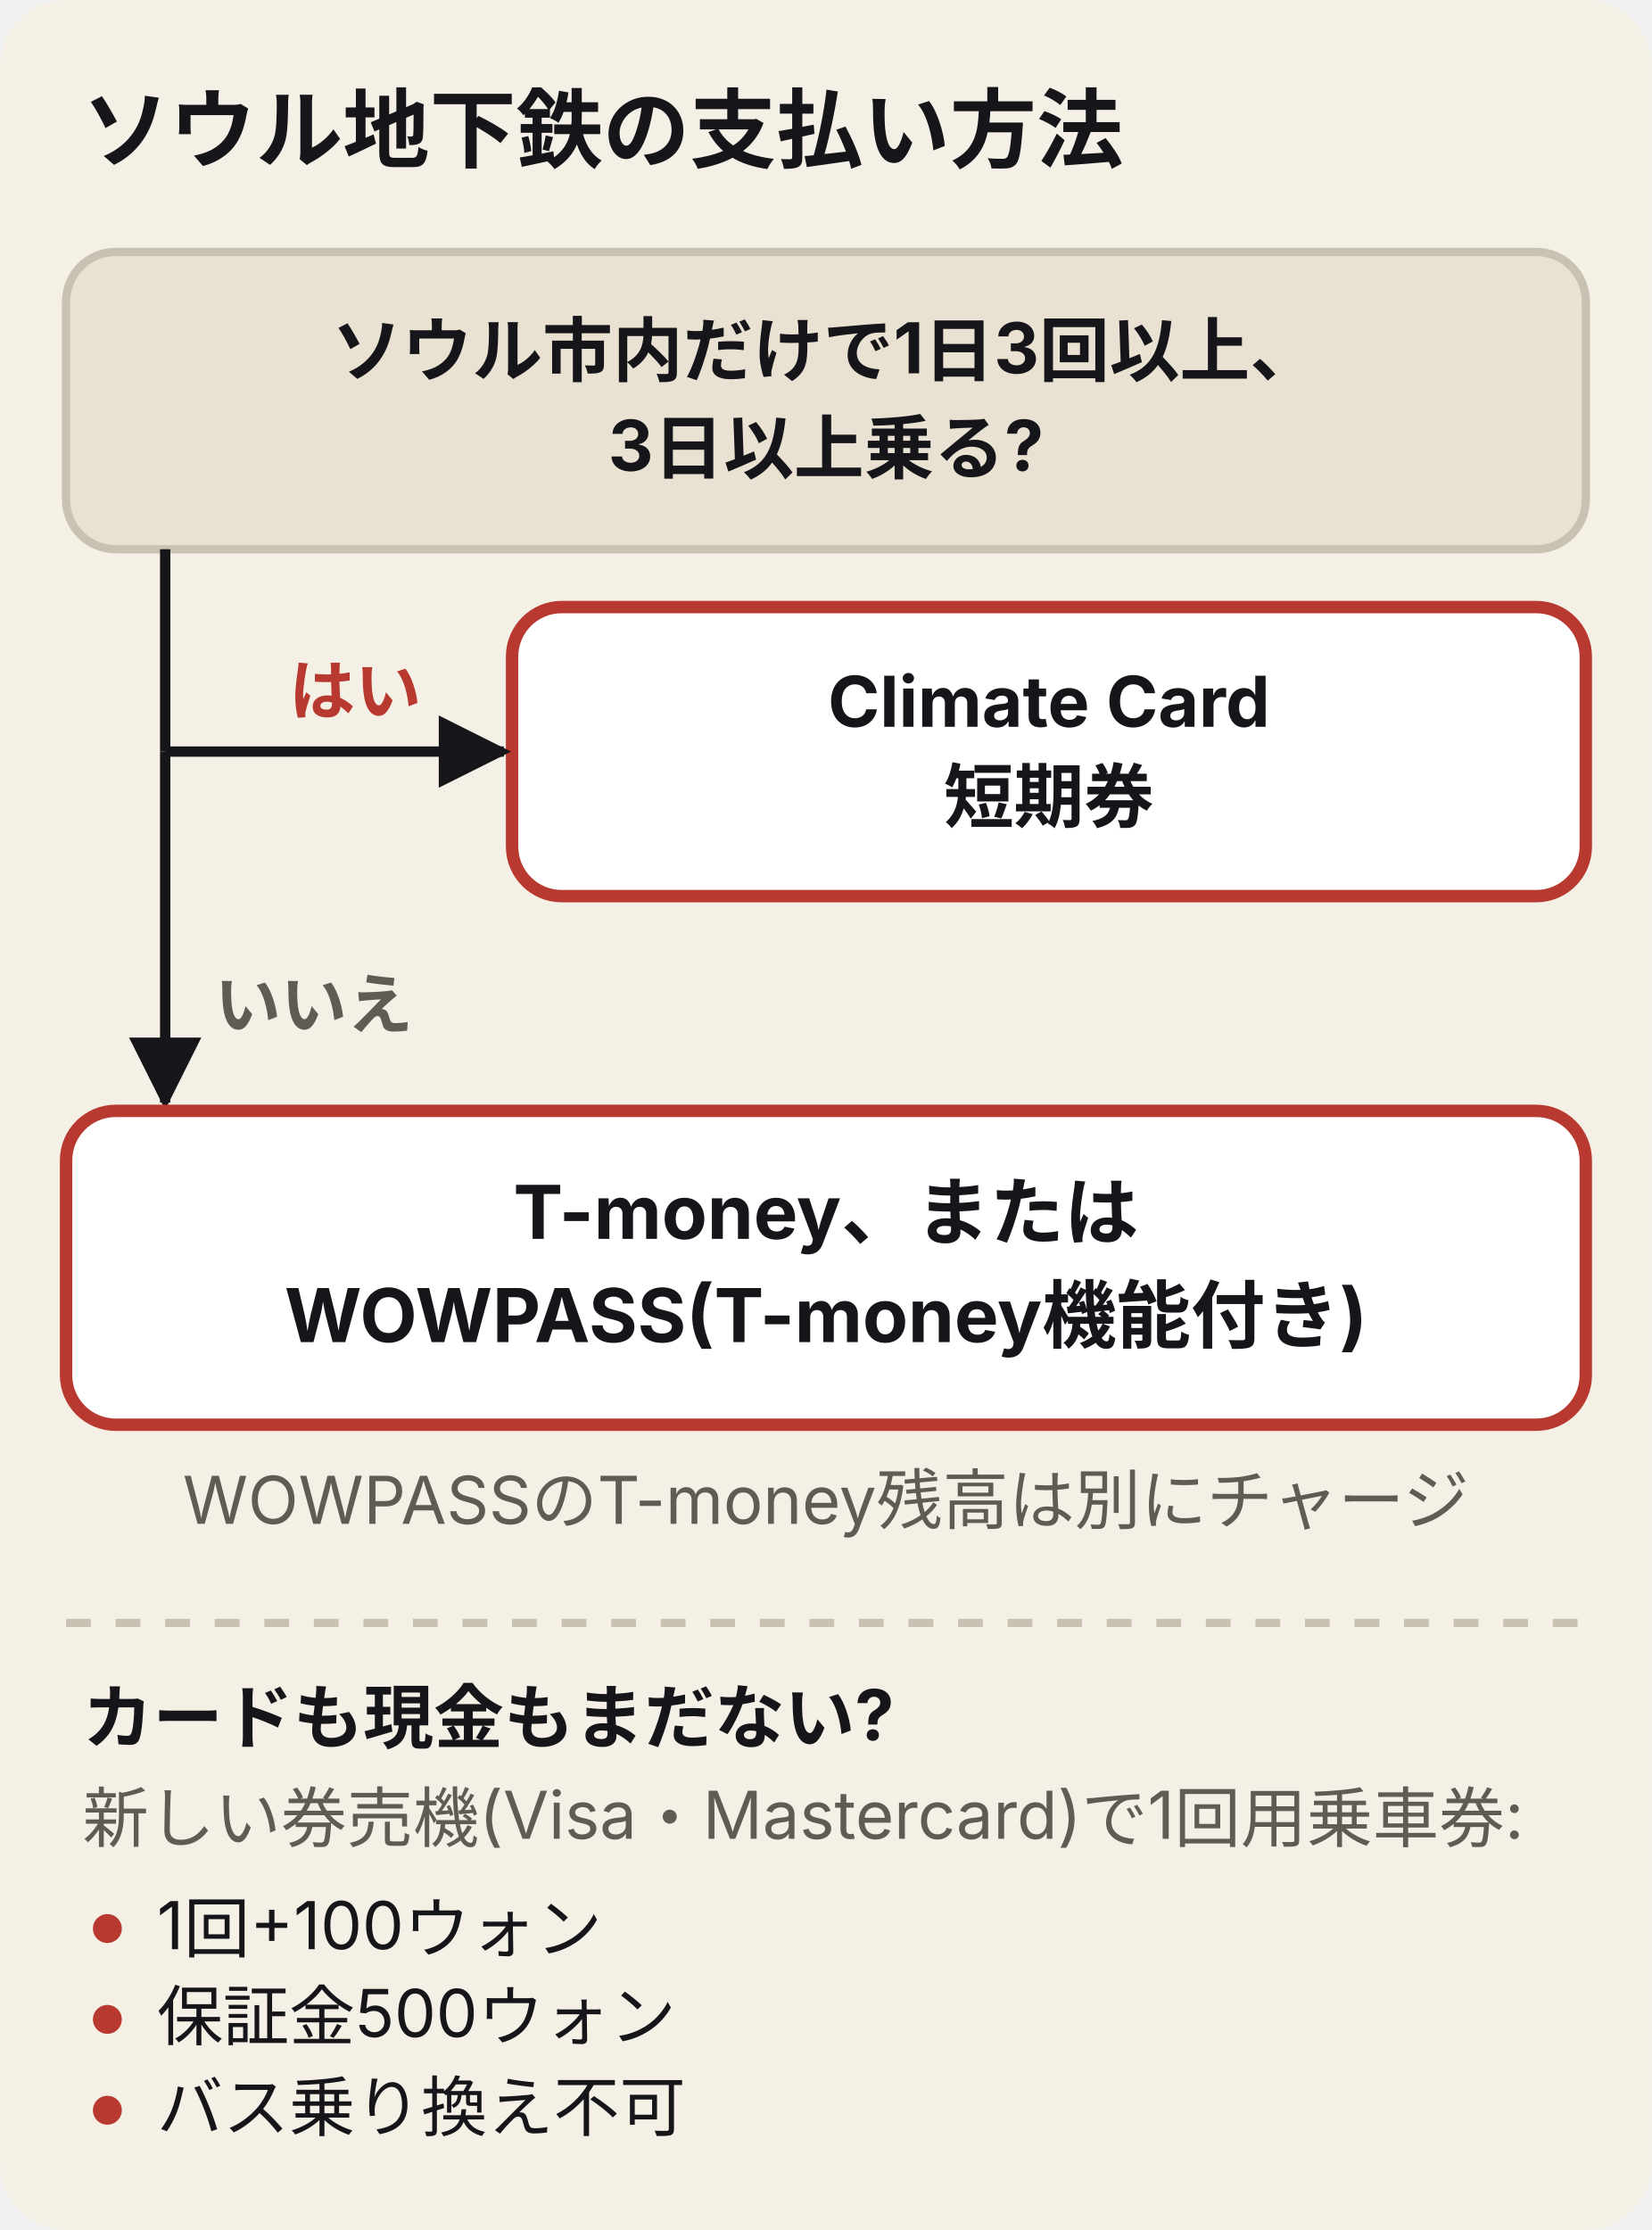
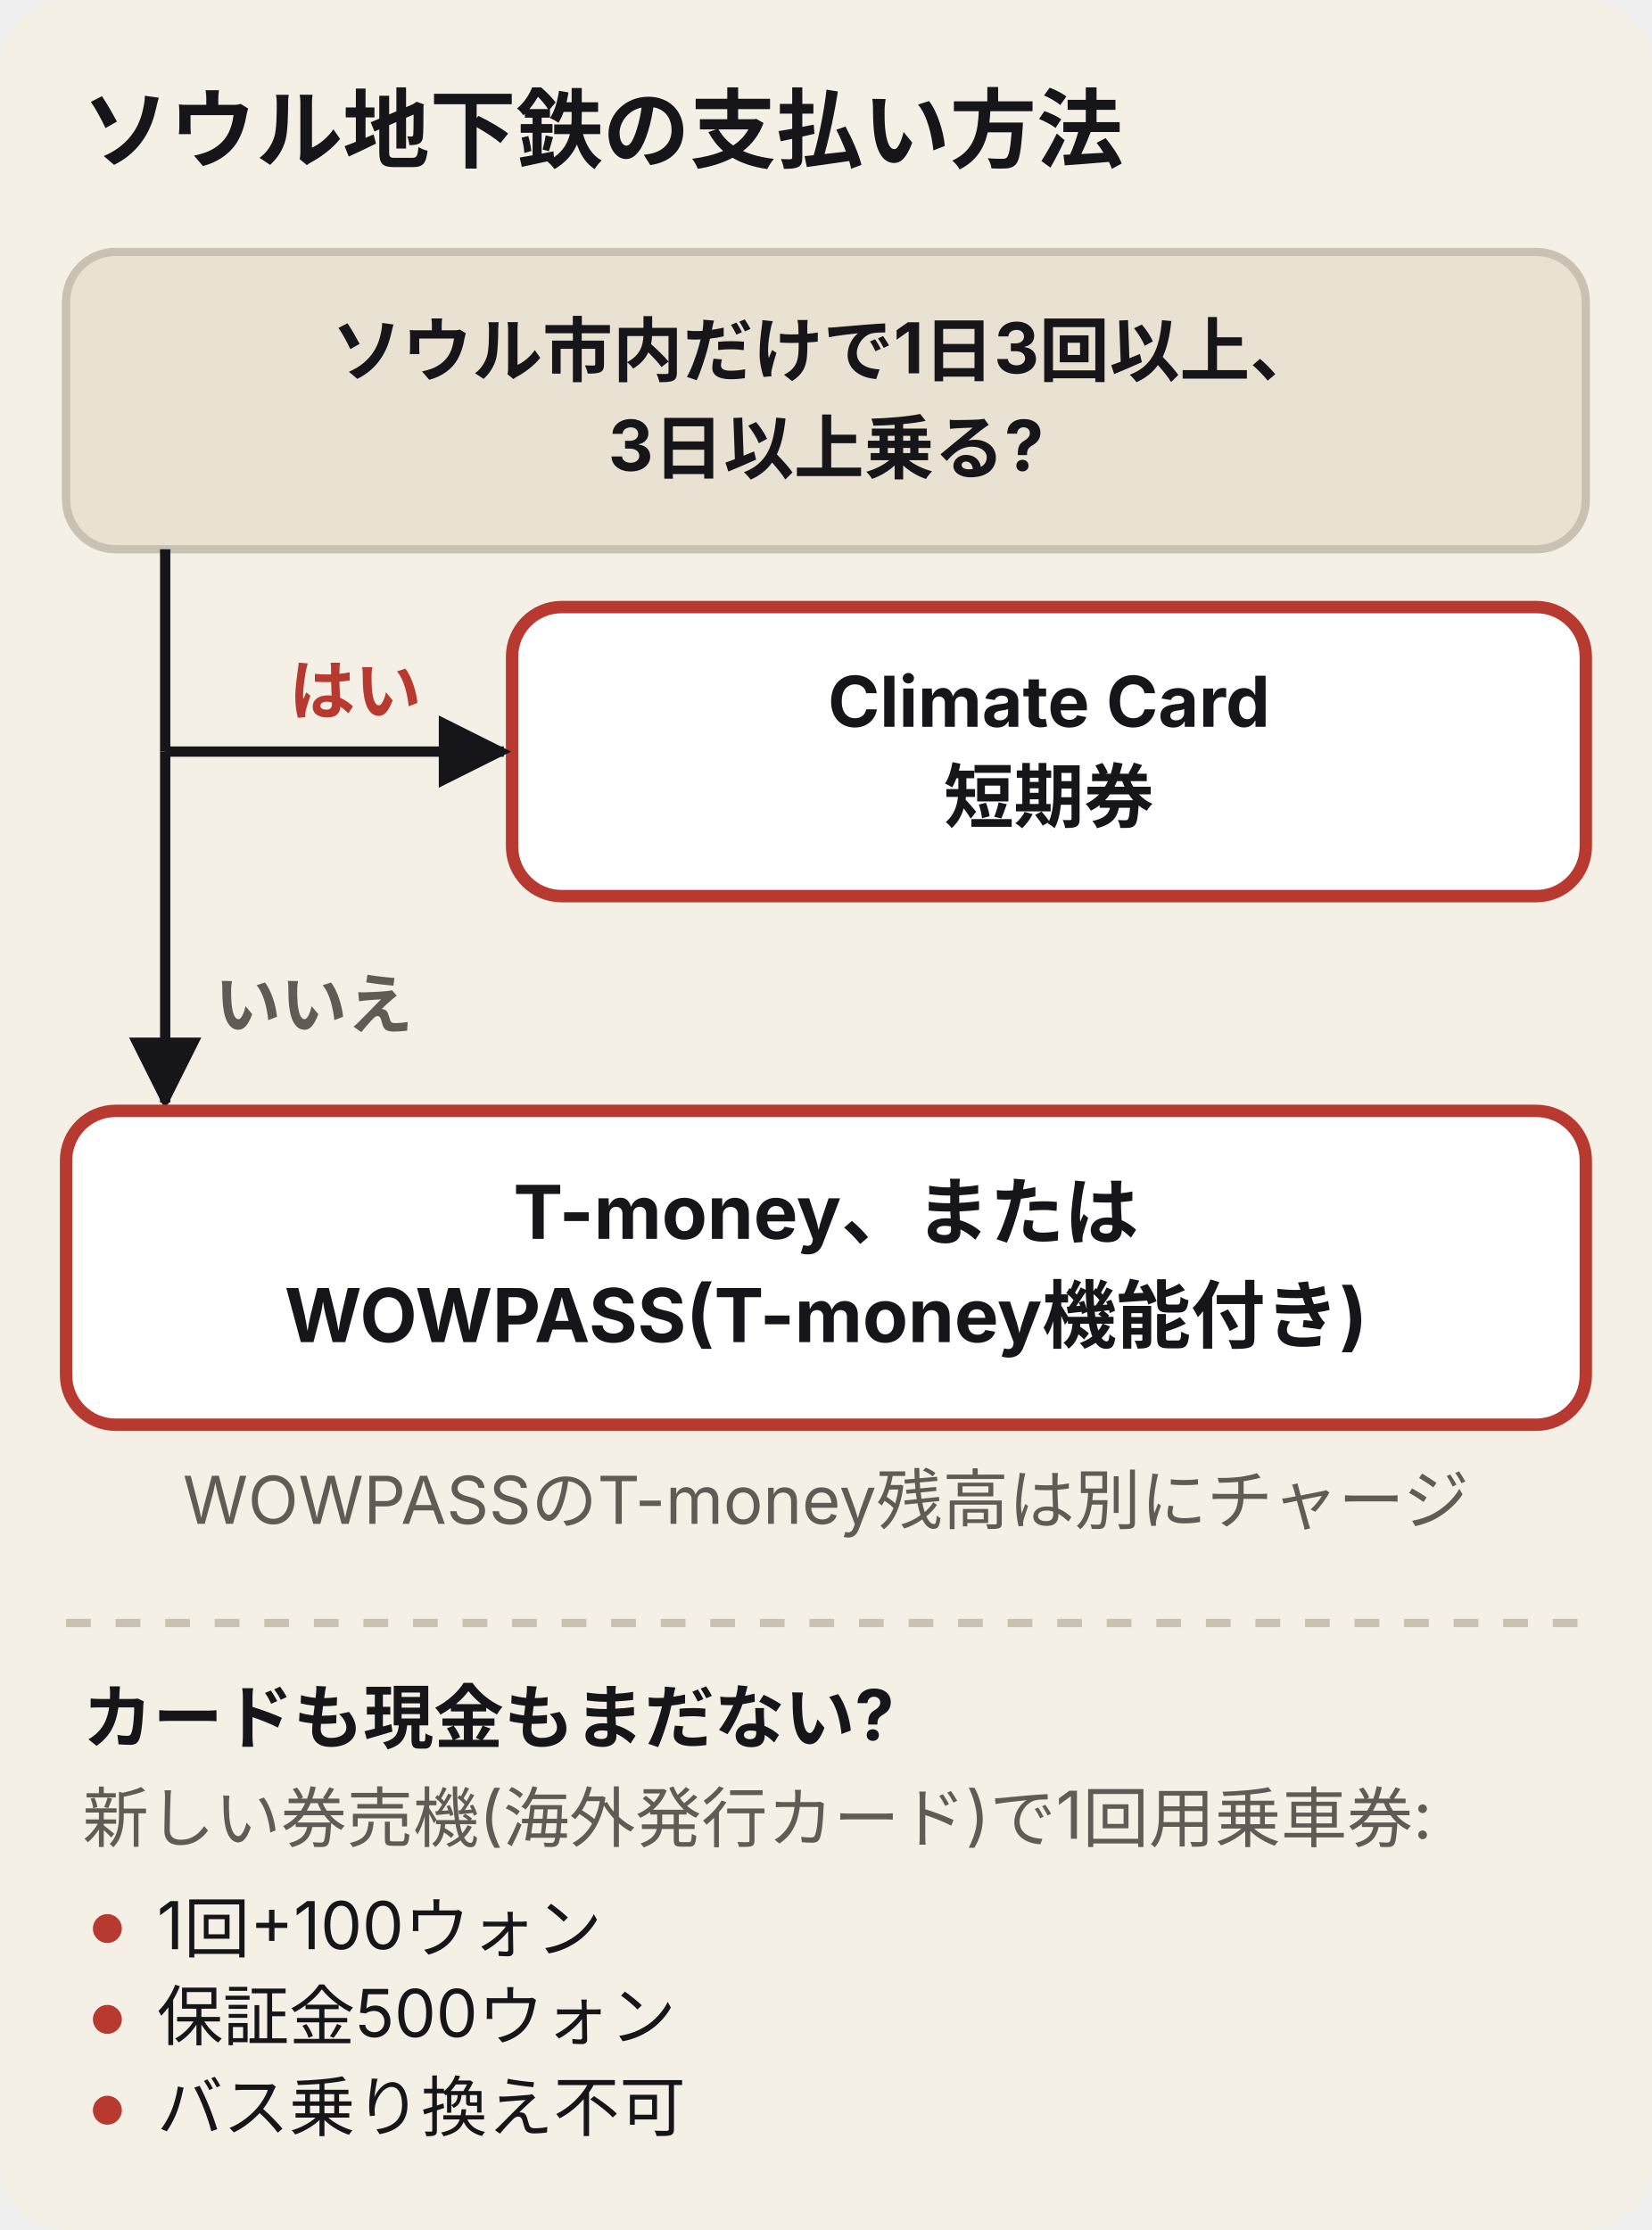
<svg xmlns="http://www.w3.org/2000/svg" viewBox="0 0 400 540" role="img" aria-label="ソウル地下鉄の支払い方法" font-family="system-ui, -apple-system, &quot;Noto Sans KR&quot;, &quot;Noto Sans JP&quot;, &quot;Noto Sans TC&quot;, sans-serif">
  <rect width="400" height="540" rx="16" fill="#f4f0e6" />
  <defs>
    <marker id="ah" viewBox="0 0 10 10" refX="9" refY="5" markerWidth="7" markerHeight="7" orient="auto-start-reverse">
      <path d="M0,0 L10,5 L0,10 z" fill="#16151a" />
    </marker>
  </defs>
  <text x="20" y="39" font-size="21" fill="#16151a" font-weight="bold" text-anchor="start">ソウル地下鉄の支払い方法</text>
  <rect x="16" y="61" width="368" height="72" rx="12" fill="#e9e2d3" stroke="#c9c1b2" stroke-width="2" />
  <text x="200" y="91" font-size="17" fill="#16151a" font-weight="bold" text-anchor="middle">ソウル市内だけで1日3回以上、</text>
  <text x="200" y="114" font-size="17" fill="#16151a" font-weight="bold" text-anchor="middle">3日以上乗る?</text>
  <rect x="124" y="147" width="260" height="70" rx="12" fill="#ffffff" stroke="#b8392f" stroke-width="3" />
  <text x="254" y="176" font-size="17" fill="#16151a" font-weight="bold" text-anchor="middle">Climate Card</text>
  <text x="254" y="199" font-size="17" fill="#16151a" font-weight="bold" text-anchor="middle">短期券</text>
  <line x1="40" y1="133" x2="40" y2="182" stroke="#16151a" stroke-width="2.5" />
  <line x1="40" y1="182" x2="122" y2="182" stroke="#16151a" stroke-width="2.5" marker-end="url(#ah)" />
  <text x="86" y="173" font-size="16" fill="#b8392f" font-weight="bold" text-anchor="middle">はい</text>
  <line x1="40" y1="182" x2="40" y2="267" stroke="#16151a" stroke-width="2.5" marker-end="url(#ah)" />
  <text x="52" y="249" font-size="16" fill="#5f5b55" font-weight="bold" text-anchor="start">いいえ</text>
  <rect x="16" y="269" width="368" height="76" rx="12" fill="#ffffff" stroke="#b8392f" stroke-width="3" />
  <text x="200" y="300" font-size="18" fill="#16151a" font-weight="bold" text-anchor="middle">T-money、または</text>
  <text x="200" y="325" font-size="18" fill="#16151a" font-weight="bold" text-anchor="middle">WOWPASS(T-money機能付き)</text>
  <text x="200" y="369" font-size="16" fill="#5f5b55" text-anchor="middle">WOWPASSのT-money残高は別にチャージ</text>
  <line x1="16" y1="393" x2="384" y2="393" stroke="#c9c1b2" stroke-width="2" stroke-dasharray="6 6" />
  <text x="20" y="422" font-size="17" fill="#16151a" font-weight="bold" text-anchor="start">カードも現金もまだない?</text>
-   <text x="20" y="446" font-size="16" fill="#5f5b55" text-anchor="start">新しい券売機(Visa・Mastercard)で1回用乗車券:</text>
+   <text x="20" y="446" font-size="16" fill="#5f5b55" text-anchor="start">新しい券売機(海外発行カード)で1回用乗車券:</text>
  <circle cx="26" cy="467" r="3.5" fill="#b8392f" />
  <text x="38" y="472" font-size="16" fill="#16151a" text-anchor="start">1回+100ウォン</text>
  <circle cx="26" cy="489" r="3.5" fill="#b8392f" />
  <text x="38" y="494" font-size="16" fill="#16151a" text-anchor="start">保証金500ウォン</text>
  <circle cx="26" cy="511" r="3.5" fill="#b8392f" />
  <text x="38" y="516" font-size="16" fill="#16151a" text-anchor="start">バス乗り換え不可</text>
</svg>
